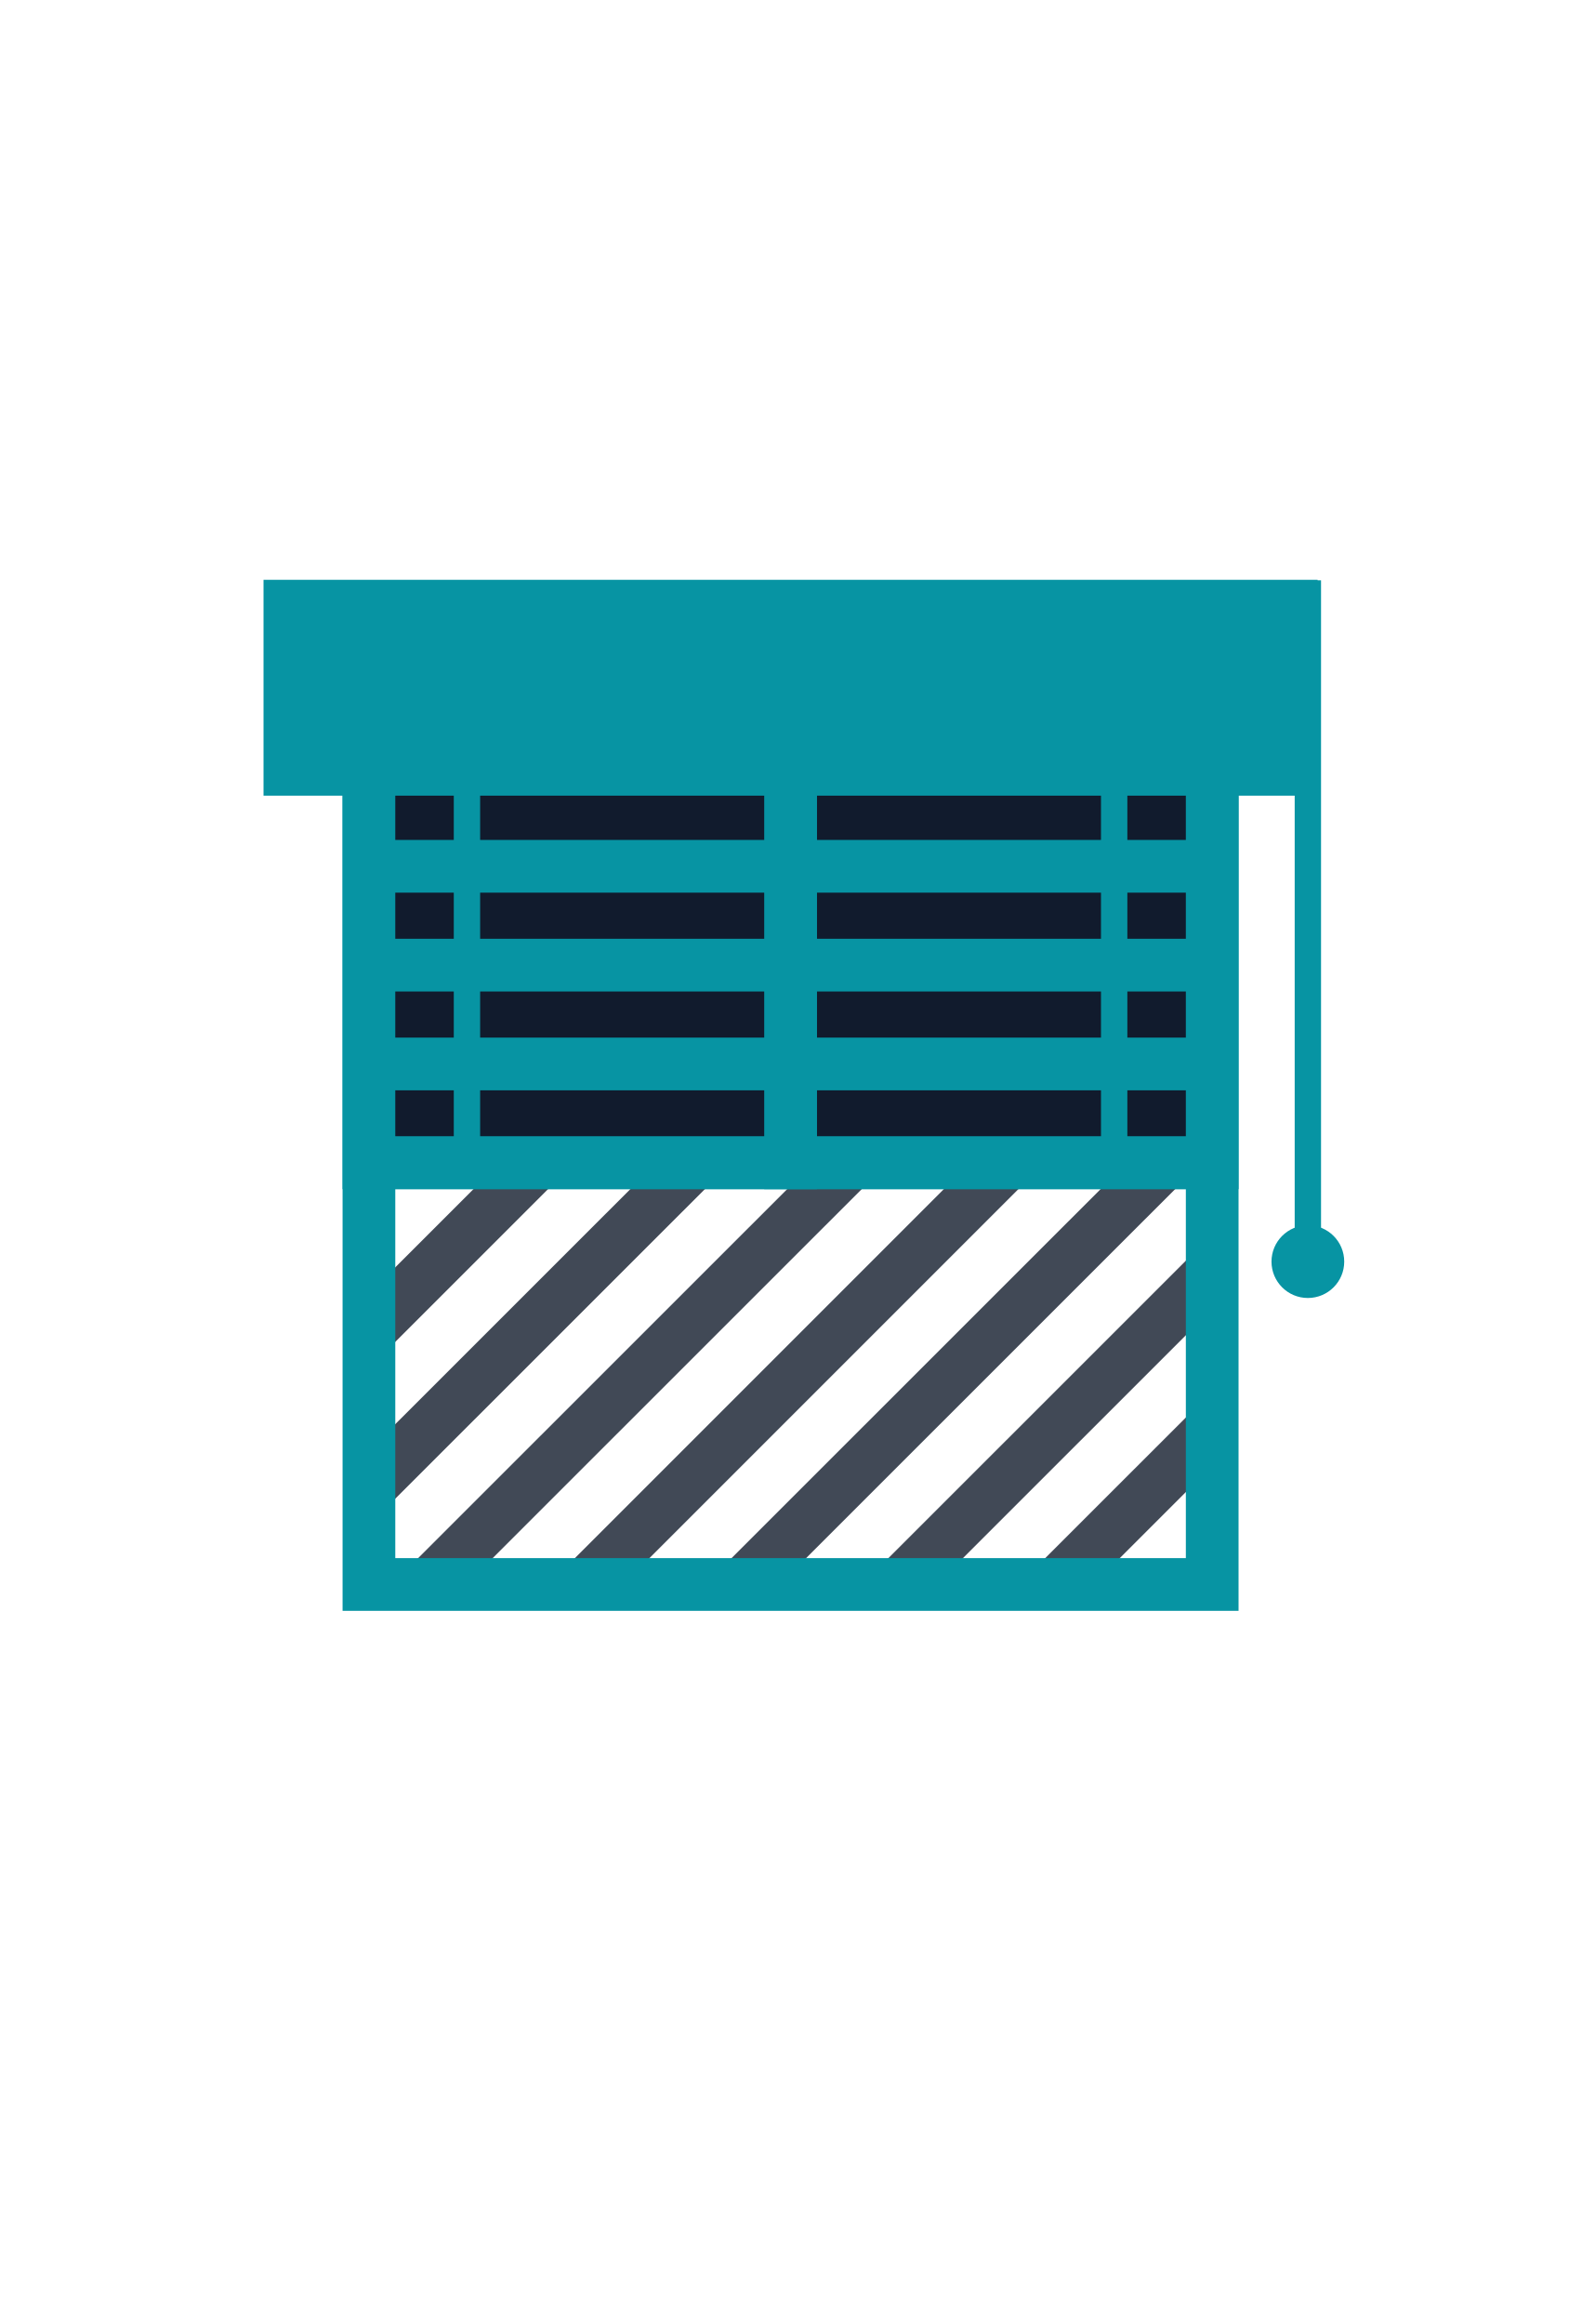
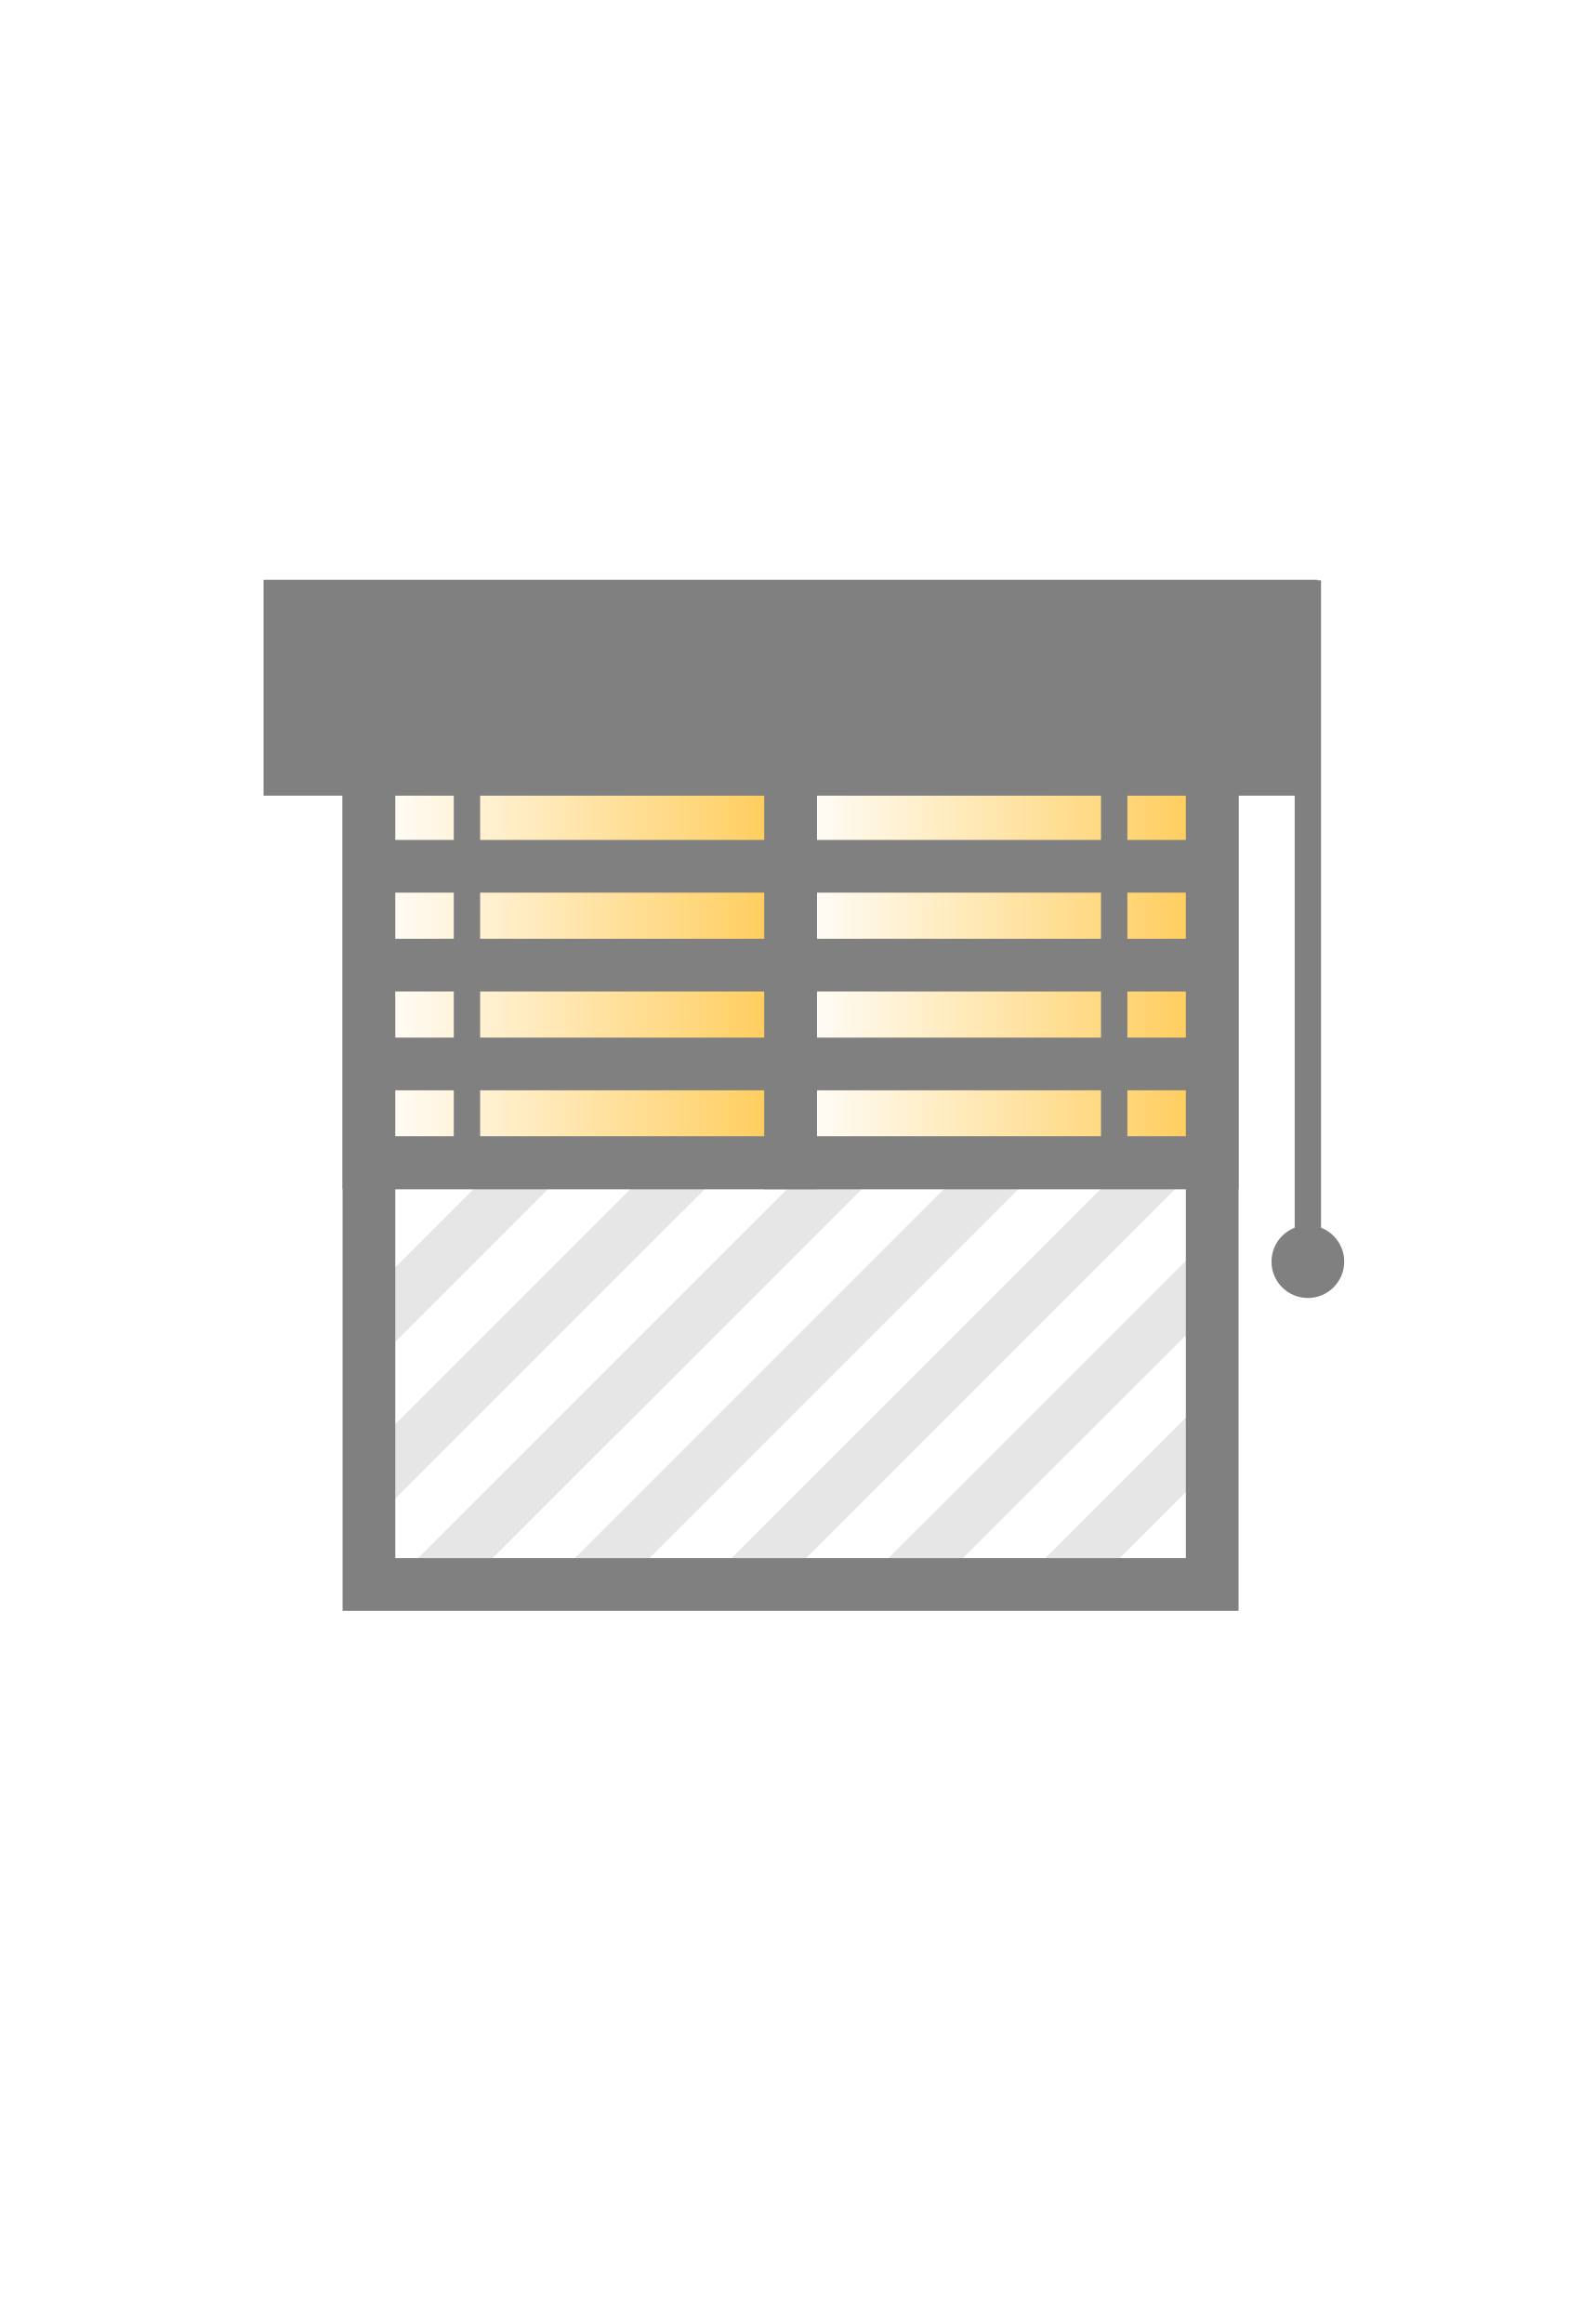
- <svg xmlns="http://www.w3.org/2000/svg" viewBox="0 0 60 88.18">
+ <svg xmlns="http://www.w3.org/2000/svg" xmlns:xlink="http://www.w3.org/1999/xlink" viewBox="0 0 60 88.18">
  <defs>
-     <style>.cls-1,.cls-3,.cls-6,.cls-7{fill:none;}.cls-2{clip-path:url(#clip-path);}.cls-3{stroke:#414956;}.cls-3,.cls-6,.cls-7{stroke-miterlimit:10;}.cls-3,.cls-7{stroke-width:2px;}.cls-4{fill:#0794a3;}.cls-5{fill:#111b2d;}.cls-6,.cls-7{stroke:#0794a3;}</style>
+     <style>.cls-1,.cls-3,.cls-7,.cls-8{fill:none;}.cls-2{clip-path:url(#clip-path);}.cls-3{stroke:#e6e6e6;}.cls-3,.cls-7,.cls-8{stroke-miterlimit:10;}.cls-3,.cls-8{stroke-width:2px;}.cls-4{fill:gray;}.cls-5{fill:url(#New_Gradient_Swatch_5);}.cls-6{fill:url(#New_Gradient_Swatch_5-2);}.cls-7,.cls-8{stroke:gray;}</style>
    <clipPath id="clip-path">
      <rect class="cls-1" x="13.92" y="27.54" width="32.17" height="33.16" />
    </clipPath>
+     <linearGradient id="New_Gradient_Swatch_5" x1="30" y1="36.12" x2="46" y2="36.12" gradientUnits="userSpaceOnUse">
+       <stop offset="0" stop-color="#fff" />
+       <stop offset="1" stop-color="#ffcb56" />
+     </linearGradient>
+     <linearGradient id="New_Gradient_Swatch_5-2" x1="14" y1="36.12" x2="30" y2="36.12" xlink:href="#New_Gradient_Swatch_5" />
  </defs>
  <g id="Layer_2" data-name="Layer 2">
    <g id="Layer_2-2" data-name="Layer 2">
      <g class="cls-2">
        <line class="cls-3" x1="45.96" y1="0.71" x2="12.72" y2="33.94" />
        <line class="cls-3" x1="45.96" y1="6.65" x2="12.72" y2="39.89" />
        <line class="cls-3" x1="45.96" y1="12.6" x2="12.72" y2="45.83" />
        <line class="cls-3" x1="45.96" y1="18.55" x2="12.72" y2="51.78" />
        <line class="cls-3" x1="45.96" y1="24.5" x2="12.72" y2="57.73" />
        <line class="cls-3" x1="45.96" y1="30.45" x2="12.72" y2="63.68" />
        <line class="cls-3" x1="45.96" y1="36.39" x2="12.72" y2="69.63" />
        <line class="cls-3" x1="45.96" y1="42.34" x2="12.72" y2="75.57" />
        <line class="cls-3" x1="45.96" y1="48.29" x2="12.72" y2="81.52" />
        <line class="cls-3" x1="45.96" y1="54.24" x2="12.72" y2="87.47" />
      </g>
      <path class="cls-4" d="M45,29.12v30H15v-30H45m2-2H13v34H47v-34Z" />
      <rect class="cls-1" y="14.12" width="60" height="60" />
      <rect class="cls-5" x="30" y="28.12" width="16" height="16" />
      <path class="cls-4" d="M45,29.12v14H31v-14H45m2-2H29v18H47v-18Z" />
-       <rect class="cls-5" x="14" y="28.12" width="16" height="16" />
+       <rect class="cls-6" x="14" y="28.12" width="16" height="16" />
      <path class="cls-4" d="M29,29.12v14H15v-14H29m2-2H13v18H31v-18Z" />
-       <line class="cls-6" x1="49.63" y1="22.02" x2="49.63" y2="48.43" />
+       <line class="cls-7" x1="49.63" y1="22.02" x2="49.63" y2="48.43" />
      <circle class="cls-4" cx="49.63" cy="47.87" r="1.38" />
-       <line class="cls-6" x1="17.72" y1="24.77" x2="17.72" y2="44.12" />
-       <line class="cls-6" x1="42.28" y1="24.77" x2="42.28" y2="44.12" />
-       <line class="cls-7" x1="14.91" y1="29.12" x2="45.09" y2="29.12" />
-       <line class="cls-7" x1="14.91" y1="32.87" x2="45.09" y2="32.87" />
-       <line class="cls-7" x1="14.91" y1="36.62" x2="45.09" y2="36.62" />
-       <line class="cls-7" x1="14.91" y1="40.37" x2="45.09" y2="40.37" />
-       <line class="cls-7" x1="14.91" y1="44.12" x2="45.09" y2="44.12" />
-       <rect class="cls-4" x="11" y="23.02" width="38.01" height="6.19" />
+       <line class="cls-7" x1="17.72" y1="24.77" x2="17.72" y2="44.12" />
+       <line class="cls-7" x1="42.28" y1="24.77" x2="42.28" y2="44.12" />
+       <line class="cls-8" x1="14.91" y1="29.12" x2="45.09" y2="29.12" />
+       <line class="cls-8" x1="14.91" y1="32.87" x2="45.09" y2="32.87" />
+       <line class="cls-8" x1="14.91" y1="36.62" x2="45.09" y2="36.62" />
+       <line class="cls-8" x1="14.91" y1="40.37" x2="45.09" y2="40.37" />
+       <line class="cls-8" x1="14.91" y1="44.12" x2="45.09" y2="44.12" />
+       <rect class="cls-4" x="11" y="23.02" width="38" height="6.19" />
      <path class="cls-4" d="M48,24v4.19H12V24H48m2-2H10v8.19H50V22Z" />
    </g>
  </g>
</svg>
